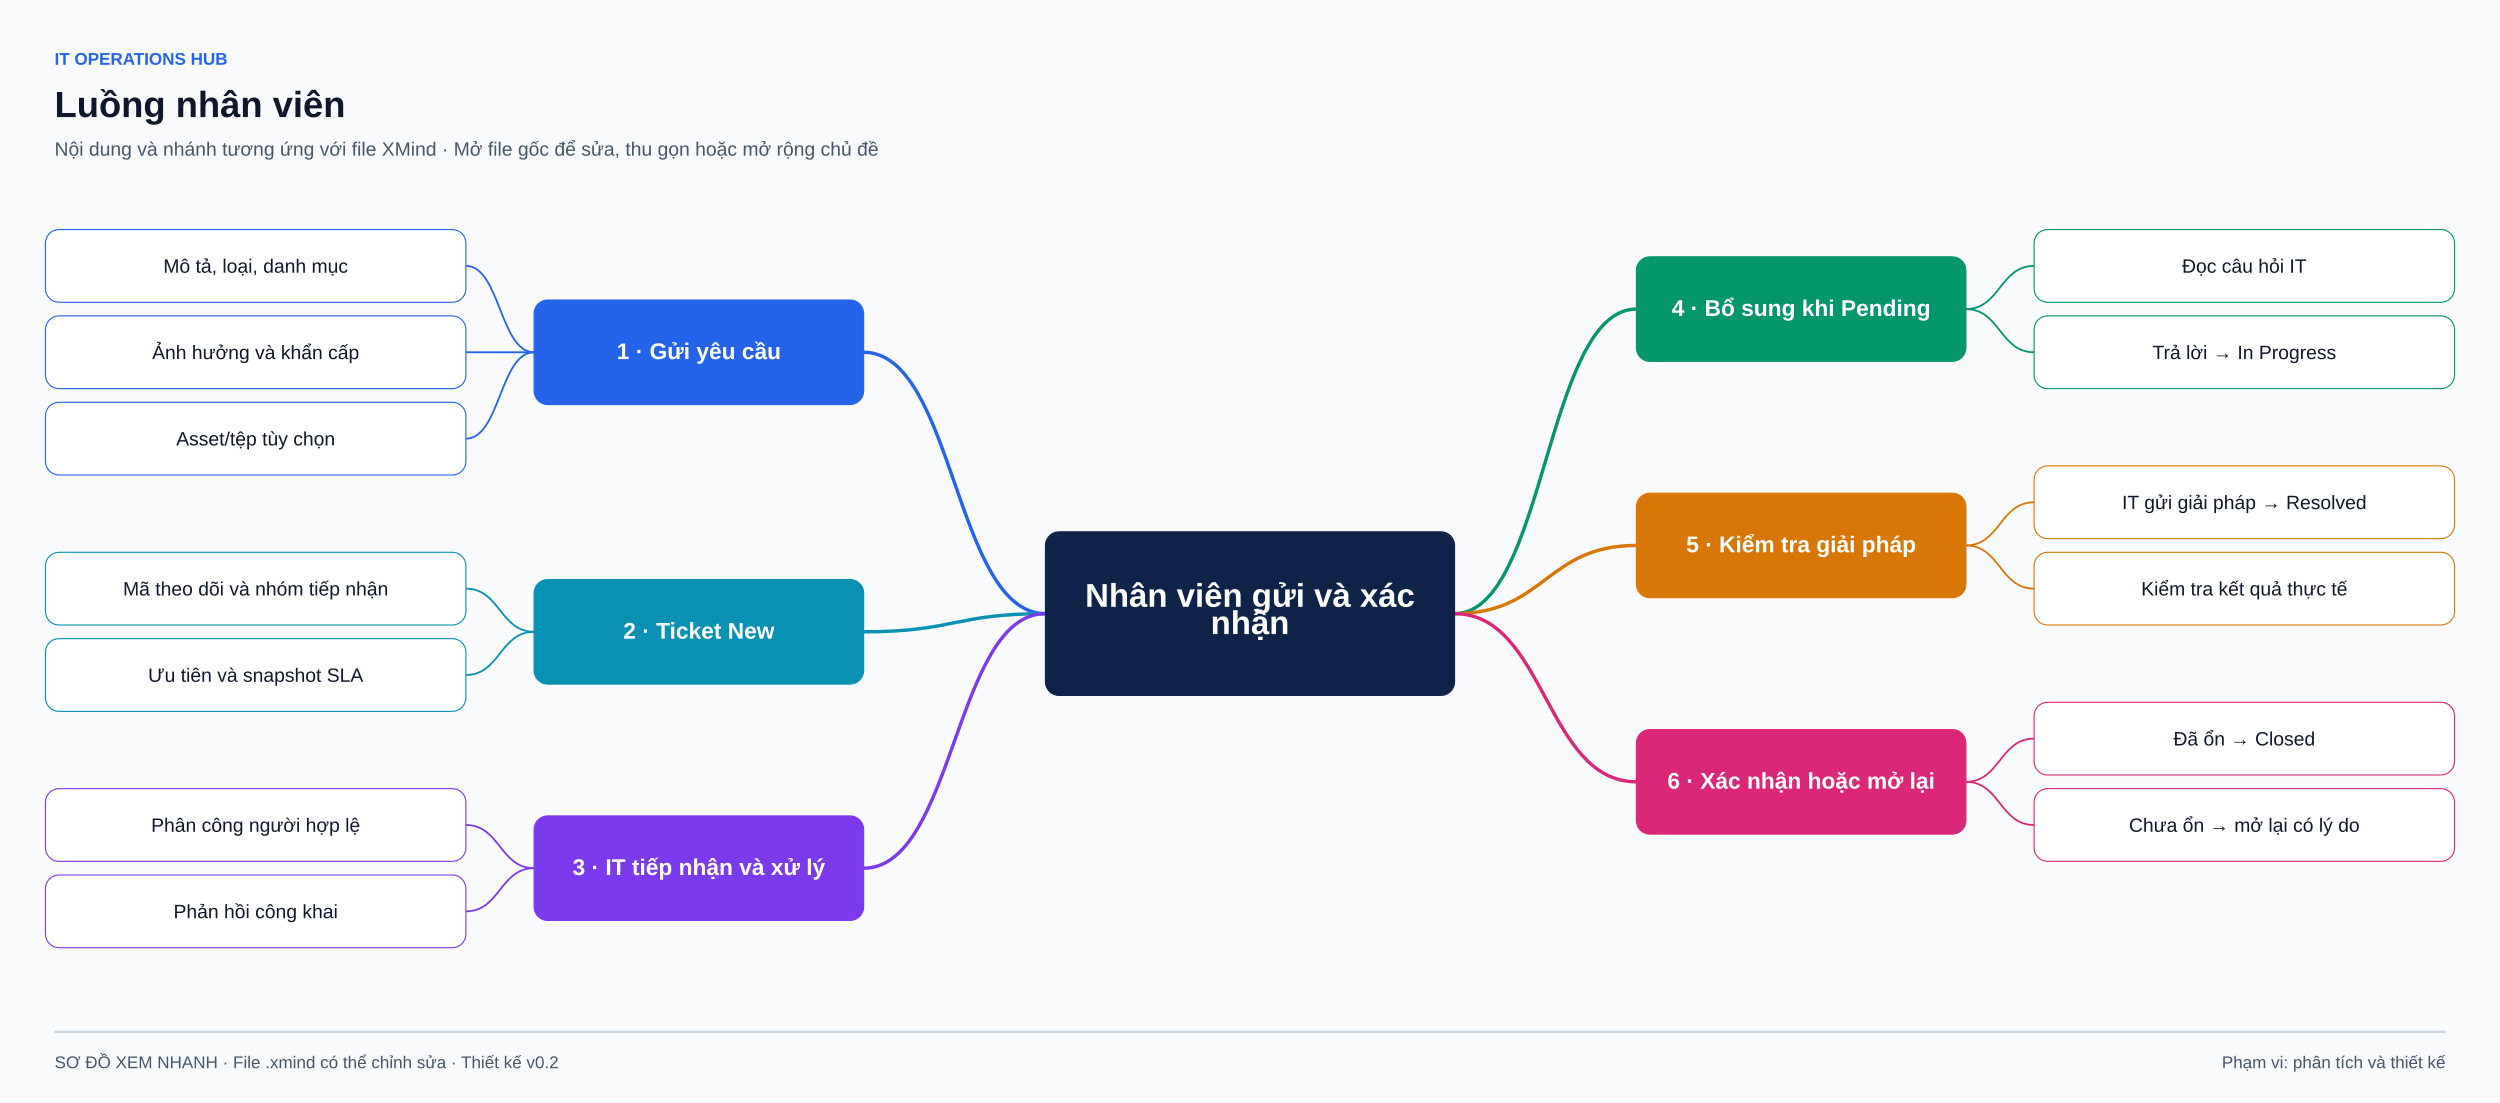
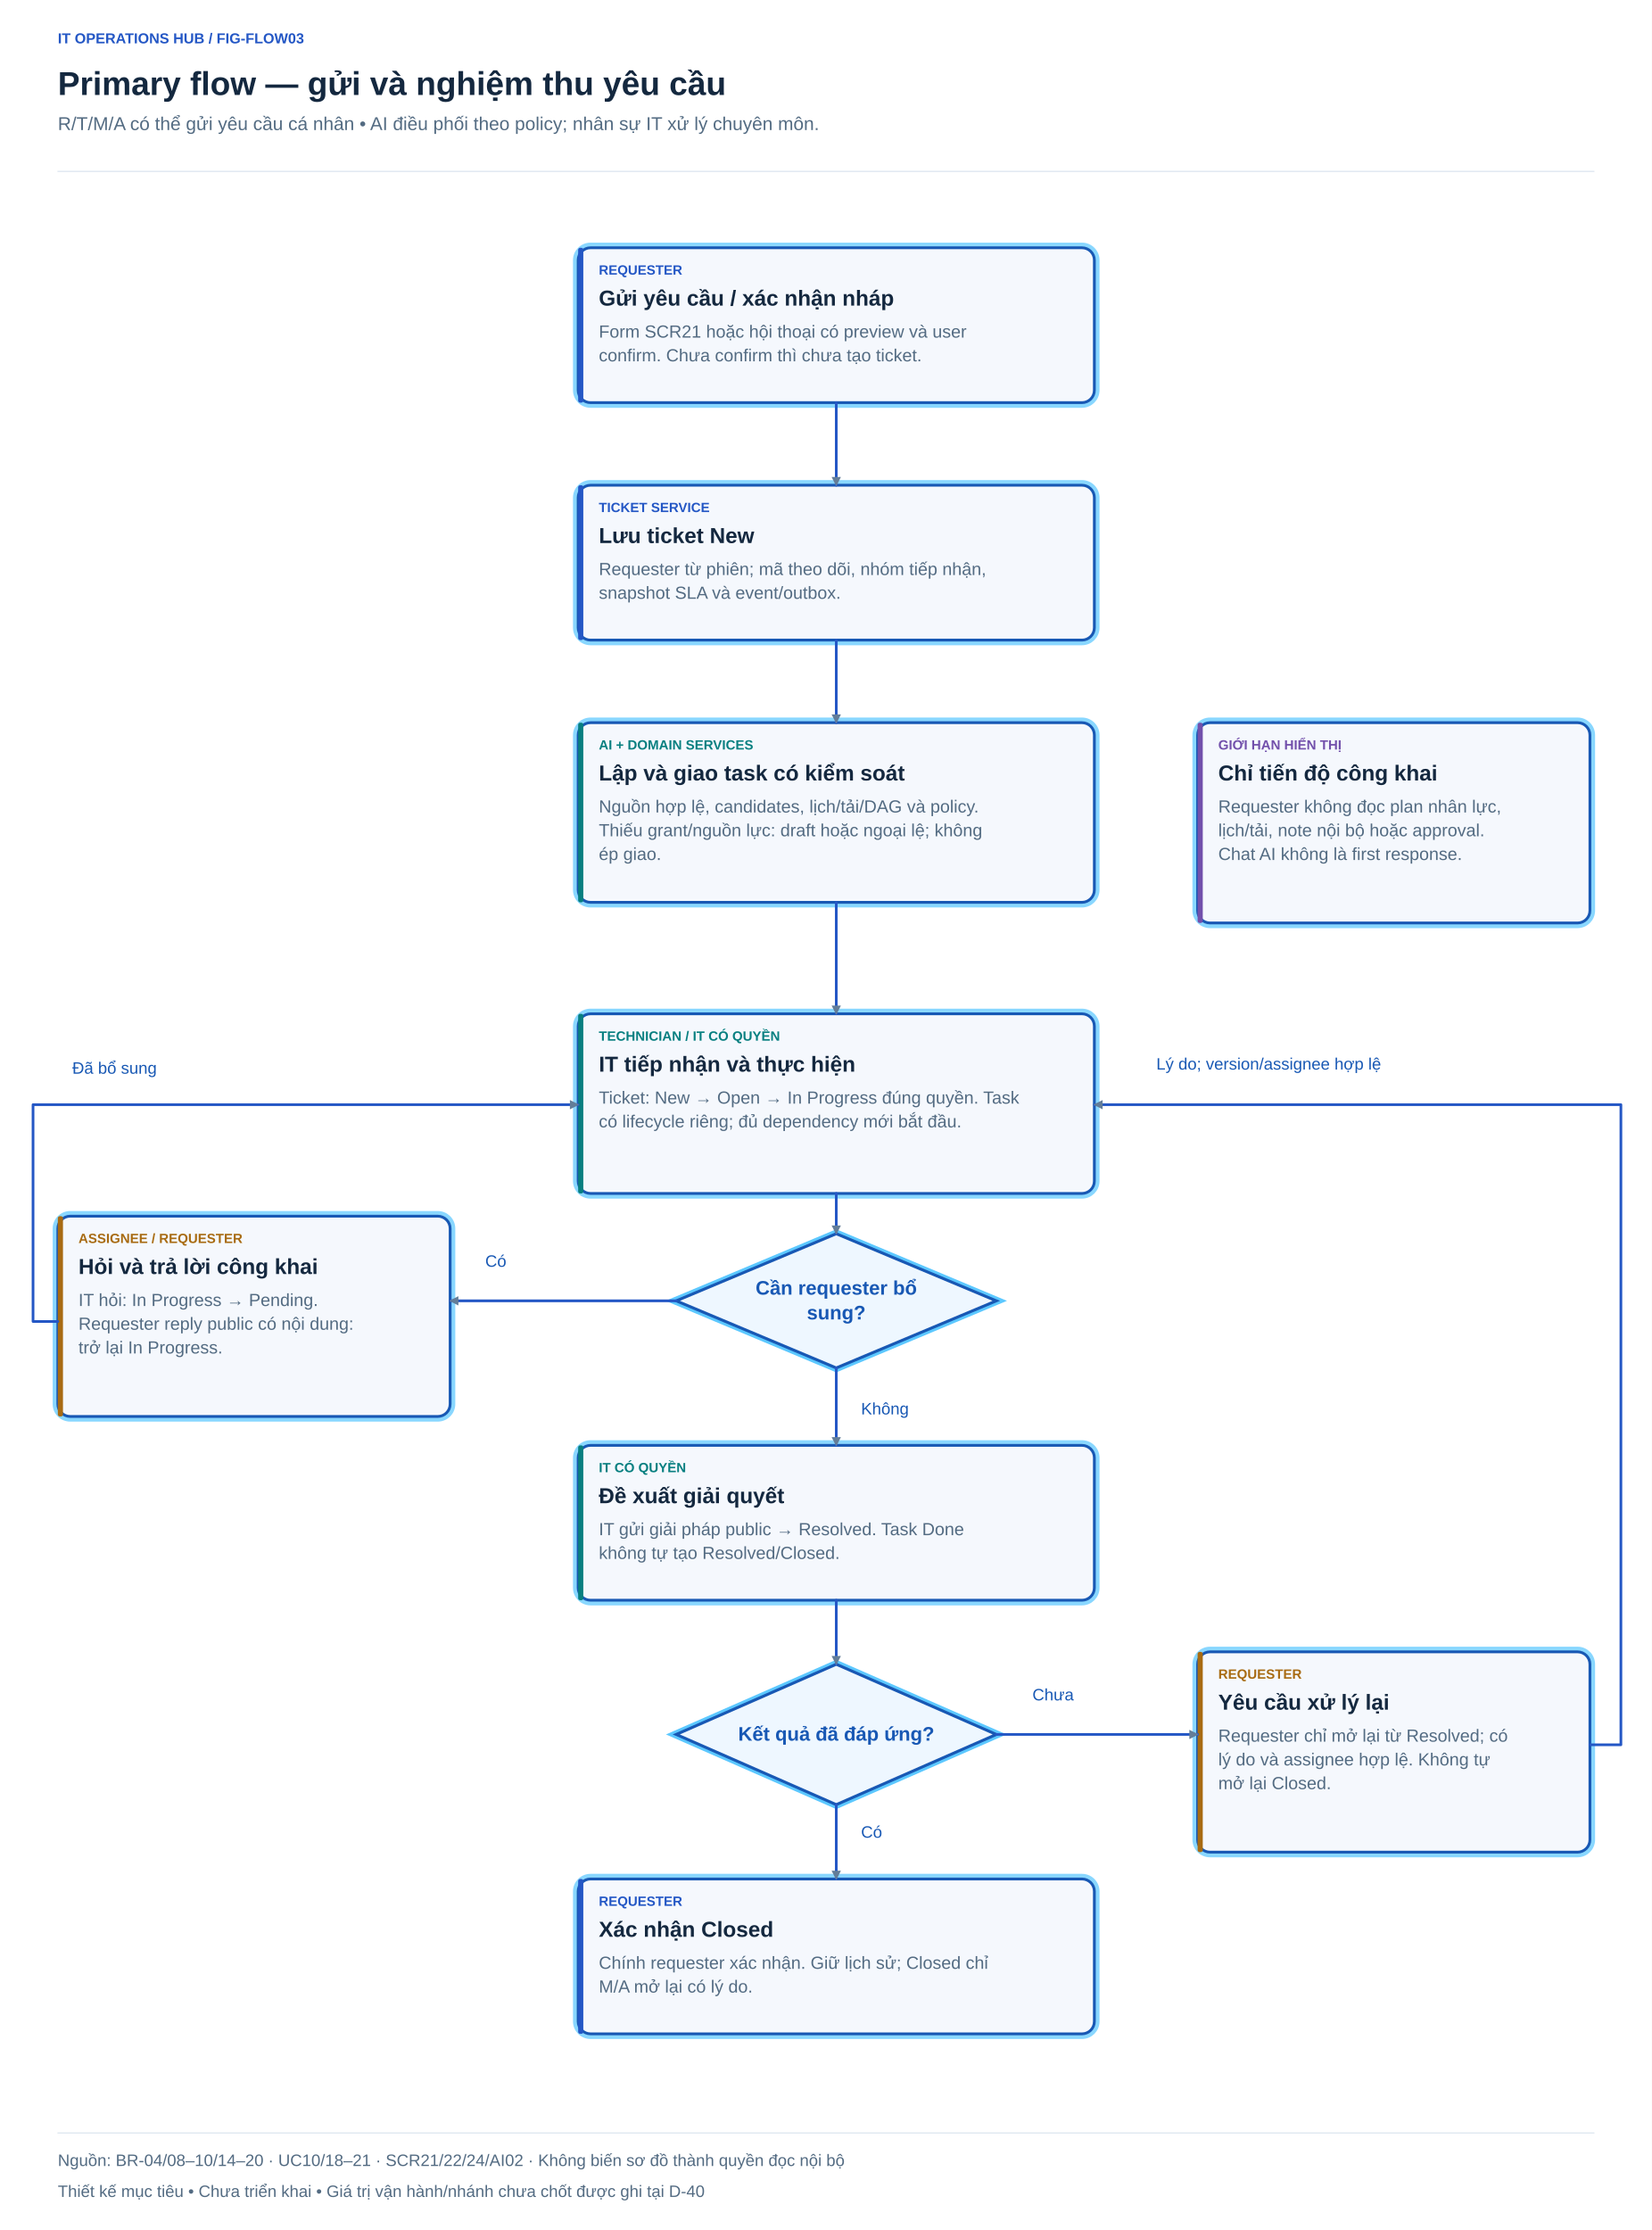
- <svg xmlns="http://www.w3.org/2000/svg" width="2200" height="970" viewBox="0 0 2200 970" role="img" aria-labelledby="title desc">
-   <style>text{font-family:Segoe UI,Arial,sans-serif}</style>
-   <rect x="0" y="0" width="2200" height="970" rx="0" fill="#F8FAFC" />
-   <text x="48" y="57" font-size="15" font-weight="700" fill="#2563EB" text-anchor="start">IT OPERATIONS HUB</text>
-   <text x="48" y="103" font-size="32" font-weight="700" fill="#0F172A" text-anchor="start">Luồng nhân viên</text>
-   <text x="48" y="137" font-size="17" font-weight="400" fill="#475569" text-anchor="start">Nội dung và nhánh tương ứng với file XMind · Mở file gốc để sửa, thu gọn hoặc mở rộng chủ đề</text>
-   <path d="M 920 540.0 C 840.0 540.0 840.0 310.0 760 310.0" fill="none" stroke="#2563EB" stroke-width="3" />
-   <path d="M 470 310.0 C 440.0 310.0 440.0 234.0 410 234.0" fill="none" stroke="#2563EB" stroke-width="1.6" />
-   <rect x="40" y="202.0" width="370" height="64" rx="12" fill="white" stroke="#2563EB" />
-   <text x="225.0" y="240.0" font-size="17" font-weight="400" fill="#0F172A" text-anchor="middle">Mô tả, loại, danh mục</text>
-   <path d="M 470 310.0 C 440.0 310.0 440.0 310.0 410 310.0" fill="none" stroke="#2563EB" stroke-width="1.6" />
-   <rect x="40" y="278.0" width="370" height="64" rx="12" fill="white" stroke="#2563EB" />
-   <text x="225.0" y="316.0" font-size="17" font-weight="400" fill="#0F172A" text-anchor="middle">Ảnh hưởng và khẩn cấp</text>
-   <path d="M 470 310.0 C 440.0 310.0 440.0 386.0 410 386.0" fill="none" stroke="#2563EB" stroke-width="1.6" />
-   <rect x="40" y="354.0" width="370" height="64" rx="12" fill="white" stroke="#2563EB" />
-   <text x="225.0" y="392.0" font-size="17" font-weight="400" fill="#0F172A" text-anchor="middle">Asset/tệp tùy chọn</text>
-   <rect x="470" y="264.0" width="290" height="92" rx="12" fill="#2563EB" stroke="#2563EB" />
-   <text x="615.0" y="316.0" font-size="20" font-weight="600" fill="white" text-anchor="middle">1 · Gửi yêu cầu</text>
-   <path d="M 920 540.0 C 840.0 540.0 840.0 556.0 760 556.0" fill="none" stroke="#0891B2" stroke-width="3" />
-   <path d="M 470 556.0 C 440.0 556.0 440.0 518.0 410 518.0" fill="none" stroke="#0891B2" stroke-width="1.6" />
-   <rect x="40" y="486.0" width="370" height="64" rx="12" fill="white" stroke="#0891B2" />
-   <text x="225.0" y="524.0" font-size="17" font-weight="400" fill="#0F172A" text-anchor="middle">Mã theo dõi và nhóm tiếp nhận</text>
-   <path d="M 470 556.0 C 440.0 556.0 440.0 594.0 410 594.0" fill="none" stroke="#0891B2" stroke-width="1.6" />
-   <rect x="40" y="562.0" width="370" height="64" rx="12" fill="white" stroke="#0891B2" />
-   <text x="225.0" y="600.0" font-size="17" font-weight="400" fill="#0F172A" text-anchor="middle">Ưu tiên và snapshot SLA</text>
-   <rect x="470" y="510.0" width="290" height="92" rx="12" fill="#0891B2" stroke="#0891B2" />
-   <text x="615.0" y="562.0" font-size="20" font-weight="600" fill="white" text-anchor="middle">2 · Ticket New</text>
-   <path d="M 920 540.0 C 840.0 540.0 840.0 764.0 760 764.0" fill="none" stroke="#7C3AED" stroke-width="3" />
-   <path d="M 470 764.0 C 440.0 764.0 440.0 726.0 410 726.0" fill="none" stroke="#7C3AED" stroke-width="1.6" />
-   <rect x="40" y="694.0" width="370" height="64" rx="12" fill="white" stroke="#7C3AED" />
-   <text x="225.0" y="732.0" font-size="17" font-weight="400" fill="#0F172A" text-anchor="middle">Phân công người hợp lệ</text>
-   <path d="M 470 764.0 C 440.0 764.0 440.0 802.0 410 802.0" fill="none" stroke="#7C3AED" stroke-width="1.6" />
-   <rect x="40" y="770.0" width="370" height="64" rx="12" fill="white" stroke="#7C3AED" />
-   <text x="225.0" y="808.0" font-size="17" font-weight="400" fill="#0F172A" text-anchor="middle">Phản hồi công khai</text>
-   <rect x="470" y="718.0" width="290" height="92" rx="12" fill="#7C3AED" stroke="#7C3AED" />
-   <text x="615.0" y="770.0" font-size="20" font-weight="600" fill="white" text-anchor="middle">3 · IT tiếp nhận và xử lý</text>
-   <path d="M 1280 540.0 C 1360.0 540.0 1360.0 272.0 1440 272.0" fill="none" stroke="#059669" stroke-width="3" />
-   <path d="M 1730 272.0 C 1760.0 272.0 1760.0 234.0 1790 234.0" fill="none" stroke="#059669" stroke-width="1.6" />
-   <rect x="1790" y="202.0" width="370" height="64" rx="12" fill="white" stroke="#059669" />
-   <text x="1975.0" y="240.0" font-size="17" font-weight="400" fill="#0F172A" text-anchor="middle">Đọc câu hỏi IT</text>
-   <path d="M 1730 272.0 C 1760.0 272.0 1760.0 310.0 1790 310.0" fill="none" stroke="#059669" stroke-width="1.6" />
-   <rect x="1790" y="278.0" width="370" height="64" rx="12" fill="white" stroke="#059669" />
-   <text x="1975.0" y="316.0" font-size="17" font-weight="400" fill="#0F172A" text-anchor="middle">Trả lời → In Progress</text>
-   <rect x="1440" y="226.0" width="290" height="92" rx="12" fill="#059669" stroke="#059669" />
-   <text x="1585.0" y="278.0" font-size="20" font-weight="600" fill="white" text-anchor="middle">4 · Bổ sung khi Pending</text>
-   <path d="M 1280 540.0 C 1360.0 540.0 1360.0 480.0 1440 480.0" fill="none" stroke="#D97706" stroke-width="3" />
-   <path d="M 1730 480.0 C 1760.0 480.0 1760.0 442.0 1790 442.0" fill="none" stroke="#D97706" stroke-width="1.6" />
-   <rect x="1790" y="410.0" width="370" height="64" rx="12" fill="white" stroke="#D97706" />
-   <text x="1975.0" y="448.0" font-size="17" font-weight="400" fill="#0F172A" text-anchor="middle">IT gửi giải pháp → Resolved</text>
-   <path d="M 1730 480.0 C 1760.0 480.0 1760.0 518.0 1790 518.0" fill="none" stroke="#D97706" stroke-width="1.6" />
-   <rect x="1790" y="486.0" width="370" height="64" rx="12" fill="white" stroke="#D97706" />
-   <text x="1975.0" y="524.0" font-size="17" font-weight="400" fill="#0F172A" text-anchor="middle">Kiểm tra kết quả thực tế</text>
-   <rect x="1440" y="434.0" width="290" height="92" rx="12" fill="#D97706" stroke="#D97706" />
-   <text x="1585.0" y="486.0" font-size="20" font-weight="600" fill="white" text-anchor="middle">5 · Kiểm tra giải pháp</text>
-   <path d="M 1280 540.0 C 1360.0 540.0 1360.0 688.0 1440 688.0" fill="none" stroke="#DB2777" stroke-width="3" />
-   <path d="M 1730 688.0 C 1760.0 688.0 1760.0 650.0 1790 650.0" fill="none" stroke="#DB2777" stroke-width="1.6" />
-   <rect x="1790" y="618.0" width="370" height="64" rx="12" fill="white" stroke="#DB2777" />
-   <text x="1975.0" y="656.0" font-size="17" font-weight="400" fill="#0F172A" text-anchor="middle">Đã ổn → Closed</text>
-   <path d="M 1730 688.0 C 1760.0 688.0 1760.0 726.0 1790 726.0" fill="none" stroke="#DB2777" stroke-width="1.6" />
-   <rect x="1790" y="694.0" width="370" height="64" rx="12" fill="white" stroke="#DB2777" />
-   <text x="1975.0" y="732.0" font-size="17" font-weight="400" fill="#0F172A" text-anchor="middle">Chưa ổn → mở lại có lý do</text>
-   <rect x="1440" y="642.0" width="290" height="92" rx="12" fill="#DB2777" stroke="#DB2777" />
-   <text x="1585.0" y="694.0" font-size="20" font-weight="600" fill="white" text-anchor="middle">6 · Xác nhận hoặc mở lại</text>
-   <rect x="920" y="468.0" width="360" height="144" rx="12" fill="#0F2348" stroke="#0F2348" />
-   <text x="1100.0" y="534.0" font-size="29" font-weight="700" fill="white" text-anchor="middle">Nhân viên gửi và xác</text>
-   <text x="1100.0" y="558.0" font-size="29" font-weight="700" fill="white" text-anchor="middle">nhận</text>
-   <line x1="48" y1="908" x2="2152" y2="908" stroke="#CBD5E1" stroke-width="2" />
-   <text x="48" y="940" font-size="15" font-weight="400" fill="#475569" text-anchor="start">SƠ ĐỒ XEM NHANH · File .xmind có thể chỉnh sửa · Thiết kế v0.2</text>
-   <text x="2152" y="940" font-size="15" font-weight="400" fill="#475569" text-anchor="end">Phạm vi: phân tích và thiết kế</text>
+ <svg xmlns="http://www.w3.org/2000/svg" width="1600" height="2160" viewBox="0 0 1600 2160" role="img" aria-labelledby="title desc" data-figure-id="FIG-FLOW03" data-source-sheet="cef3eed33d2a432691625eaeeb" data-topic="a02907331f5a48d386683a6c1f">
+   <g font-family="Segoe UI,Arial,sans-serif">
+     <defs>
+       <marker id="arr" markerWidth="9" markerHeight="9" refX="8" refY="4.5" orient="auto-start-reverse" markerUnits="userSpaceOnUse">
+         <path d="M 0 0 L 9 4.5 L 0 9 Z" fill="#637D98" />
+       </marker>
+     </defs>
+     <rect x="0" y="0" width="1600" height="2160" rx="0" fill="#FFFFFF" stroke="none" stroke-width="0" />
+     <text x="56" y="42" fill="#2457C5" font-size="14" font-weight="700" text-anchor="start" data-max-width="1488">IT OPERATIONS HUB  /  FIG-FLOW03</text>
+     <text x="56" y="92" fill="#14283F" font-size="32" font-weight="700" text-anchor="start" data-max-width="1488">Primary flow — gửi và nghiệm thu yêu cầu</text>
+     <text x="56" y="126" fill="#536B82" font-size="18" font-weight="400" text-anchor="start" data-max-width="1488">R/T/M/A có thể gửi yêu cầu cá nhân • AI điều phối theo policy; nhân sự IT xử lý chuyên môn.</text>
+     <path d="M 56 166 L 1544 166" fill="none" stroke="#D9E3ED" stroke-width="1" stroke-linecap="round" stroke-linejoin="round" />
+     <g class="diagram-node" data-node="send" data-x="560" data-y="240" data-width="500" data-height="150" data-topic="da89fc06893c5aeea27d49a5979923fa">
+       <rect x="558" y="238" width="504" height="154" rx="14" fill="none" stroke="#5CC8FF" stroke-width="6" opacity=".72" />
+       <rect x="560" y="240" width="500" height="150" rx="12" fill="#F5F8FD" stroke="#1858B4" stroke-width="2.7" />
+       <rect x="560" y="240" width="5" height="150" rx="2" fill="#2457C5" stroke="none" stroke-width="0" />
+       <text x="580" y="266" fill="#2457C5" font-size="13" font-weight="700" text-anchor="start" data-max-width="460">REQUESTER</text>
+       <text x="580" y="296" fill="#14283F" font-size="21" font-weight="600" text-anchor="start" data-max-width="460">Gửi yêu cầu / xác nhận nháp</text>
+       <text x="580" y="327" fill="#536B82" font-size="17" font-weight="400" text-anchor="start" data-max-width="460">Form SCR21 hoặc hội thoại có preview và user</text>
+       <text x="580" y="350" fill="#536B82" font-size="17" font-weight="400" text-anchor="start" data-max-width="460">confirm. Chưa confirm thì chưa tạo ticket.</text>
+     </g>
+     <g class="diagram-node" data-node="save" data-x="560" data-y="470" data-width="500" data-height="150" data-topic="0f14f46daa8555a99db154c07cafcc1b">
+       <rect x="558" y="468" width="504" height="154" rx="14" fill="none" stroke="#5CC8FF" stroke-width="6" opacity=".72" />
+       <rect x="560" y="470" width="500" height="150" rx="12" fill="#F5F8FD" stroke="#1858B4" stroke-width="2.7" />
+       <rect x="560" y="470" width="5" height="150" rx="2" fill="#2457C5" stroke="none" stroke-width="0" />
+       <text x="580" y="496" fill="#2457C5" font-size="13" font-weight="700" text-anchor="start" data-max-width="460">TICKET SERVICE</text>
+       <text x="580" y="526" fill="#14283F" font-size="21" font-weight="600" text-anchor="start" data-max-width="460">Lưu ticket New</text>
+       <text x="580" y="557" fill="#536B82" font-size="17" font-weight="400" text-anchor="start" data-max-width="460">Requester từ phiên; mã theo dõi, nhóm tiếp nhận,</text>
+       <text x="580" y="580" fill="#536B82" font-size="17" font-weight="400" text-anchor="start" data-max-width="460">snapshot SLA và event/outbox.</text>
+     </g>
+     <g class="diagram-node" data-node="ai" data-x="560" data-y="700" data-width="500" data-height="174" data-topic="f8b224626f685464b65053bfdfde68b9">
+       <rect x="558" y="698" width="504" height="178" rx="14" fill="none" stroke="#5CC8FF" stroke-width="6" opacity=".72" />
+       <rect x="560" y="700" width="500" height="174" rx="12" fill="#F5F8FD" stroke="#1858B4" stroke-width="2.7" />
+       <rect x="560" y="700" width="5" height="174" rx="2" fill="#087F80" stroke="none" stroke-width="0" />
+       <text x="580" y="726" fill="#087F80" font-size="13" font-weight="700" text-anchor="start" data-max-width="460">AI + DOMAIN SERVICES</text>
+       <text x="580" y="756" fill="#14283F" font-size="21" font-weight="600" text-anchor="start" data-max-width="460">Lập và giao task có kiểm soát</text>
+       <text x="580" y="787" fill="#536B82" font-size="17" font-weight="400" text-anchor="start" data-max-width="460">Nguồn hợp lệ, candidates, lịch/tải/DAG và policy.</text>
+       <text x="580" y="810" fill="#536B82" font-size="17" font-weight="400" text-anchor="start" data-max-width="460">Thiếu grant/nguồn lực: draft hoặc ngoại lệ; không</text>
+       <text x="580" y="833" fill="#536B82" font-size="17" font-weight="400" text-anchor="start" data-max-width="460">ép giao.</text>
+     </g>
+     <g class="diagram-node" data-node="it" data-x="560" data-y="982" data-width="500" data-height="174" data-topic="8c8bce8cd8af5b5cad52472159a7ee6c">
+       <rect x="558" y="980" width="504" height="178" rx="14" fill="none" stroke="#5CC8FF" stroke-width="6" opacity=".72" />
+       <rect x="560" y="982" width="500" height="174" rx="12" fill="#F5F8FD" stroke="#1858B4" stroke-width="2.7" />
+       <rect x="560" y="982" width="5" height="174" rx="2" fill="#087F80" stroke="none" stroke-width="0" />
+       <text x="580" y="1008" fill="#087F80" font-size="13" font-weight="700" text-anchor="start" data-max-width="460">TECHNICIAN / IT CÓ QUYỀN</text>
+       <text x="580" y="1038" fill="#14283F" font-size="21" font-weight="600" text-anchor="start" data-max-width="460">IT tiếp nhận và thực hiện</text>
+       <text x="580" y="1069" fill="#536B82" font-size="17" font-weight="400" text-anchor="start" data-max-width="460">Ticket: New → Open → In Progress đúng quyền. Task</text>
+       <text x="580" y="1092" fill="#536B82" font-size="17" font-weight="400" text-anchor="start" data-max-width="460">có lifecycle riêng; đủ dependency mới bắt đầu.</text>
+     </g>
+     <g class="diagram-decision" data-node="needinfo" data-topic="d479ac2353c15493ba1c9341873d2af8">
+       <polygon points="810,1195.0 965.0,1260 810,1325.0 655.0,1260" fill="white" stroke="#5CC8FF" stroke-width="8" />
+       <polygon points="810,1195.0 965.0,1260 810,1325.0 655.0,1260" fill="#EEF7FF" stroke="#1858B4" stroke-width="2.8" />
+       <text x="810" y="1254" fill="#1858B4" font-size="19" font-weight="700" text-anchor="middle" data-max-width="217.0">Cần requester bổ</text>
+       <text x="810" y="1278" fill="#1858B4" font-size="19" font-weight="700" text-anchor="middle" data-max-width="217.0">sung?</text>
+     </g>
+     <g class="diagram-node" data-node="info" data-x="56" data-y="1178" data-width="380" data-height="194" data-topic="eee97c995b2f54ff919f48ade389818b">
+       <rect x="54" y="1176" width="384" height="198" rx="14" fill="none" stroke="#5CC8FF" stroke-width="6" opacity=".72" />
+       <rect x="56" y="1178" width="380" height="194" rx="12" fill="#F5F8FD" stroke="#1858B4" stroke-width="2.7" />
+       <rect x="56" y="1178" width="5" height="194" rx="2" fill="#A86B12" stroke="none" stroke-width="0" />
+       <text x="76" y="1204" fill="#A86B12" font-size="13" font-weight="700" text-anchor="start" data-max-width="340">ASSIGNEE / REQUESTER</text>
+       <text x="76" y="1234" fill="#14283F" font-size="21" font-weight="600" text-anchor="start" data-max-width="340">Hỏi và trả lời công khai</text>
+       <text x="76" y="1265" fill="#536B82" font-size="17" font-weight="400" text-anchor="start" data-max-width="340">IT hỏi: In Progress → Pending.</text>
+       <text x="76" y="1288" fill="#536B82" font-size="17" font-weight="400" text-anchor="start" data-max-width="340">Requester reply public có nội dung:</text>
+       <text x="76" y="1311" fill="#536B82" font-size="17" font-weight="400" text-anchor="start" data-max-width="340">trở lại In Progress.</text>
+     </g>
+     <g class="diagram-node" data-node="solution" data-x="560" data-y="1400" data-width="500" data-height="150" data-topic="d928c8532acb545d8bdcb2cc0972007b">
+       <rect x="558" y="1398" width="504" height="154" rx="14" fill="none" stroke="#5CC8FF" stroke-width="6" opacity=".72" />
+       <rect x="560" y="1400" width="500" height="150" rx="12" fill="#F5F8FD" stroke="#1858B4" stroke-width="2.7" />
+       <rect x="560" y="1400" width="5" height="150" rx="2" fill="#087F80" stroke="none" stroke-width="0" />
+       <text x="580" y="1426" fill="#087F80" font-size="13" font-weight="700" text-anchor="start" data-max-width="460">IT CÓ QUYỀN</text>
+       <text x="580" y="1456" fill="#14283F" font-size="21" font-weight="600" text-anchor="start" data-max-width="460">Đề xuất giải quyết</text>
+       <text x="580" y="1487" fill="#536B82" font-size="17" font-weight="400" text-anchor="start" data-max-width="460">IT gửi giải pháp public → Resolved. Task Done</text>
+       <text x="580" y="1510" fill="#536B82" font-size="17" font-weight="400" text-anchor="start" data-max-width="460">không tự tạo Resolved/Closed.</text>
+     </g>
+     <g class="diagram-decision" data-node="accepted" data-topic="d70972152d4b5a719bd3aa863969ff1c">
+       <polygon points="810,1612.0 965.0,1680 810,1748.0 655.0,1680" fill="white" stroke="#5CC8FF" stroke-width="8" />
+       <polygon points="810,1612.0 965.0,1680 810,1748.0 655.0,1680" fill="#EEF7FF" stroke="#1858B4" stroke-width="2.8" />
+       <text x="810" y="1686" fill="#1858B4" font-size="19" font-weight="700" text-anchor="middle" data-max-width="217.0">Kết quả đã đáp ứng?</text>
+     </g>
+     <g class="diagram-node" data-node="close" data-x="560" data-y="1820" data-width="500" data-height="150" data-topic="cfd21c415c595d92b72c127976e9dfbd">
+       <rect x="558" y="1818" width="504" height="154" rx="14" fill="none" stroke="#5CC8FF" stroke-width="6" opacity=".72" />
+       <rect x="560" y="1820" width="500" height="150" rx="12" fill="#F5F8FD" stroke="#1858B4" stroke-width="2.7" />
+       <rect x="560" y="1820" width="5" height="150" rx="2" fill="#2457C5" stroke="none" stroke-width="0" />
+       <text x="580" y="1846" fill="#2457C5" font-size="13" font-weight="700" text-anchor="start" data-max-width="460">REQUESTER</text>
+       <text x="580" y="1876" fill="#14283F" font-size="21" font-weight="600" text-anchor="start" data-max-width="460">Xác nhận Closed</text>
+       <text x="580" y="1907" fill="#536B82" font-size="17" font-weight="400" text-anchor="start" data-max-width="460">Chính requester xác nhận. Giữ lịch sử; Closed chỉ</text>
+       <text x="580" y="1930" fill="#536B82" font-size="17" font-weight="400" text-anchor="start" data-max-width="460">M/A mở lại có lý do.</text>
+     </g>
+     <g class="diagram-node" data-node="reopen" data-x="1160" data-y="1600" data-width="380" data-height="194" data-topic="72f29bd71ed85990b13d52f6adb3f515">
+       <rect x="1158" y="1598" width="384" height="198" rx="14" fill="none" stroke="#5CC8FF" stroke-width="6" opacity=".72" />
+       <rect x="1160" y="1600" width="380" height="194" rx="12" fill="#F5F8FD" stroke="#1858B4" stroke-width="2.7" />
+       <rect x="1160" y="1600" width="5" height="194" rx="2" fill="#A86B12" stroke="none" stroke-width="0" />
+       <text x="1180" y="1626" fill="#A86B12" font-size="13" font-weight="700" text-anchor="start" data-max-width="340">REQUESTER</text>
+       <text x="1180" y="1656" fill="#14283F" font-size="21" font-weight="600" text-anchor="start" data-max-width="340">Yêu cầu xử lý lại</text>
+       <text x="1180" y="1687" fill="#536B82" font-size="17" font-weight="400" text-anchor="start" data-max-width="340">Requester chỉ mở lại từ Resolved; có</text>
+       <text x="1180" y="1710" fill="#536B82" font-size="17" font-weight="400" text-anchor="start" data-max-width="340">lý do và assignee hợp lệ. Không tự</text>
+       <text x="1180" y="1733" fill="#536B82" font-size="17" font-weight="400" text-anchor="start" data-max-width="340">mở lại Closed.</text>
+     </g>
+     <g class="diagram-node" data-node="privacy" data-x="1160" data-y="700" data-width="380" data-height="194" data-topic="955f95c718a75972989da3867a0bbfa8">
+       <rect x="1158" y="698" width="384" height="198" rx="14" fill="none" stroke="#5CC8FF" stroke-width="6" opacity=".72" />
+       <rect x="1160" y="700" width="380" height="194" rx="12" fill="#F5F8FD" stroke="#1858B4" stroke-width="2.7" />
+       <rect x="1160" y="700" width="5" height="194" rx="2" fill="#7250AB" stroke="none" stroke-width="0" />
+       <text x="1180" y="726" fill="#7250AB" font-size="13" font-weight="700" text-anchor="start" data-max-width="340">GIỚI HẠN HIỂN THỊ</text>
+       <text x="1180" y="756" fill="#14283F" font-size="21" font-weight="600" text-anchor="start" data-max-width="340">Chỉ tiến độ công khai</text>
+       <text x="1180" y="787" fill="#536B82" font-size="17" font-weight="400" text-anchor="start" data-max-width="340">Requester không đọc plan nhân lực,</text>
+       <text x="1180" y="810" fill="#536B82" font-size="17" font-weight="400" text-anchor="start" data-max-width="340">lịch/tải, note nội bộ hoặc approval.</text>
+       <text x="1180" y="833" fill="#536B82" font-size="17" font-weight="400" text-anchor="start" data-max-width="340">Chat AI không là first response.</text>
+     </g>
+     <path d="M 810 390 L 810 470" fill="none" stroke="#2457C5" stroke-width="2.6" stroke-linecap="round" stroke-linejoin="round" marker-end="url(#arr)" data-from="da89fc06893c5aeea27d49a5979923fa" data-to="0f14f46daa8555a99db154c07cafcc1b" />
+     <path d="M 810 620 L 810 700" fill="none" stroke="#2457C5" stroke-width="2.6" stroke-linecap="round" stroke-linejoin="round" marker-end="url(#arr)" data-from="0f14f46daa8555a99db154c07cafcc1b" data-to="f8b224626f685464b65053bfdfde68b9" />
+     <path d="M 810 874 L 810 982" fill="none" stroke="#2457C5" stroke-width="2.6" stroke-linecap="round" stroke-linejoin="round" marker-end="url(#arr)" data-from="f8b224626f685464b65053bfdfde68b9" data-to="8c8bce8cd8af5b5cad52472159a7ee6c" />
+     <path d="M 810 1156 L 810 1195" fill="none" stroke="#2457C5" stroke-width="2.6" stroke-linecap="round" stroke-linejoin="round" marker-end="url(#arr)" data-from="8c8bce8cd8af5b5cad52472159a7ee6c" data-to="d479ac2353c15493ba1c9341873d2af8" />
+     <path d="M 655 1260 L 436 1260" fill="none" stroke="#2457C5" stroke-width="2.6" stroke-linecap="round" stroke-linejoin="round" marker-end="url(#arr)" data-from="d479ac2353c15493ba1c9341873d2af8" data-to="eee97c995b2f54ff919f48ade389818b" />
+     <rect x="463" y="1209" width="64" height="32" rx="4" fill="white" stroke="none" stroke-width="0" />
+     <text x="470" y="1227" fill="#1858B4" font-size="16" font-weight="400" text-anchor="start" data-max-width="50">Có</text>
+     <path d="M 56 1280 L 32 1280 L 32 1070 L 560 1070" fill="none" stroke="#2457C5" stroke-width="2.6" stroke-linecap="round" stroke-linejoin="round" marker-end="url(#arr)" data-from="eee97c995b2f54ff919f48ade389818b" data-to="8c8bce8cd8af5b5cad52472159a7ee6c" />
+     <rect x="63" y="1022" width="119.0" height="32" rx="4" fill="white" stroke="none" stroke-width="0" />
+     <text x="70" y="1040" fill="#1858B4" font-size="16" font-weight="400" text-anchor="start" data-max-width="105.0">Đã bổ sung</text>
+     <path d="M 810 1325 L 810 1400" fill="none" stroke="#2457C5" stroke-width="2.6" stroke-linecap="round" stroke-linejoin="round" marker-end="url(#arr)" data-from="d479ac2353c15493ba1c9341873d2af8" data-to="d928c8532acb545d8bdcb2cc0972007b" />
+     <rect x="827" y="1352" width="66.5" height="32" rx="4" fill="white" stroke="none" stroke-width="0" />
+     <text x="834" y="1370" fill="#1858B4" font-size="16" font-weight="400" text-anchor="start" data-max-width="52.5">Không</text>
+     <path d="M 810 1550 L 810 1612" fill="none" stroke="#2457C5" stroke-width="2.6" stroke-linecap="round" stroke-linejoin="round" marker-end="url(#arr)" data-from="d928c8532acb545d8bdcb2cc0972007b" data-to="d70972152d4b5a719bd3aa863969ff1c" />
+     <path d="M 810 1748 L 810 1820" fill="none" stroke="#2457C5" stroke-width="2.6" stroke-linecap="round" stroke-linejoin="round" marker-end="url(#arr)" data-from="d70972152d4b5a719bd3aa863969ff1c" data-to="cfd21c415c595d92b72c127976e9dfbd" />
+     <rect x="827" y="1762" width="64" height="32" rx="4" fill="white" stroke="none" stroke-width="0" />
+     <text x="834" y="1780" fill="#1858B4" font-size="16" font-weight="400" text-anchor="start" data-max-width="50">Có</text>
+     <path d="M 965 1680 L 1160 1680" fill="none" stroke="#2457C5" stroke-width="2.6" stroke-linecap="round" stroke-linejoin="round" marker-end="url(#arr)" data-from="d70972152d4b5a719bd3aa863969ff1c" data-to="72f29bd71ed85990b13d52f6adb3f515" />
+     <rect x="993" y="1629" width="64" height="32" rx="4" fill="white" stroke="none" stroke-width="0" />
+     <text x="1000" y="1647" fill="#1858B4" font-size="16" font-weight="400" text-anchor="start" data-max-width="50">Chưa</text>
+     <path d="M 1540 1690 L 1570 1690 L 1570 1070 L 1060 1070" fill="none" stroke="#2457C5" stroke-width="2.6" stroke-linecap="round" stroke-linejoin="round" marker-end="url(#arr)" data-from="72f29bd71ed85990b13d52f6adb3f515" data-to="8c8bce8cd8af5b5cad52472159a7ee6c" />
+     <rect x="1113" y="1018" width="294" height="32" rx="4" fill="white" stroke="none" stroke-width="0" />
+     <text x="1120" y="1036" fill="#1858B4" font-size="16" font-weight="400" text-anchor="start" data-max-width="280">Lý do; version/assignee hợp lệ</text>
+     <path d="M 56 2066 L 1544 2066" fill="none" stroke="#D9E3ED" stroke-width="1" stroke-linecap="round" stroke-linejoin="round" />
+     <text x="56" y="2098" fill="#536B82" font-size="16" font-weight="400" text-anchor="start" data-max-width="1488">Nguồn: BR-04/08–10/14–20 · UC10/18–21 · SCR21/22/24/AI02 · Không biến sơ đồ thành quyền đọc nội bộ</text>
+     <text x="56" y="2128" fill="#536B82" font-size="16" font-weight="400" text-anchor="start" data-max-width="1488">Thiết kế mục tiêu • Chưa triển khai • Giá trị vận hành/nhánh chưa chốt được ghi tại D-40</text>
+   </g>
</svg>
